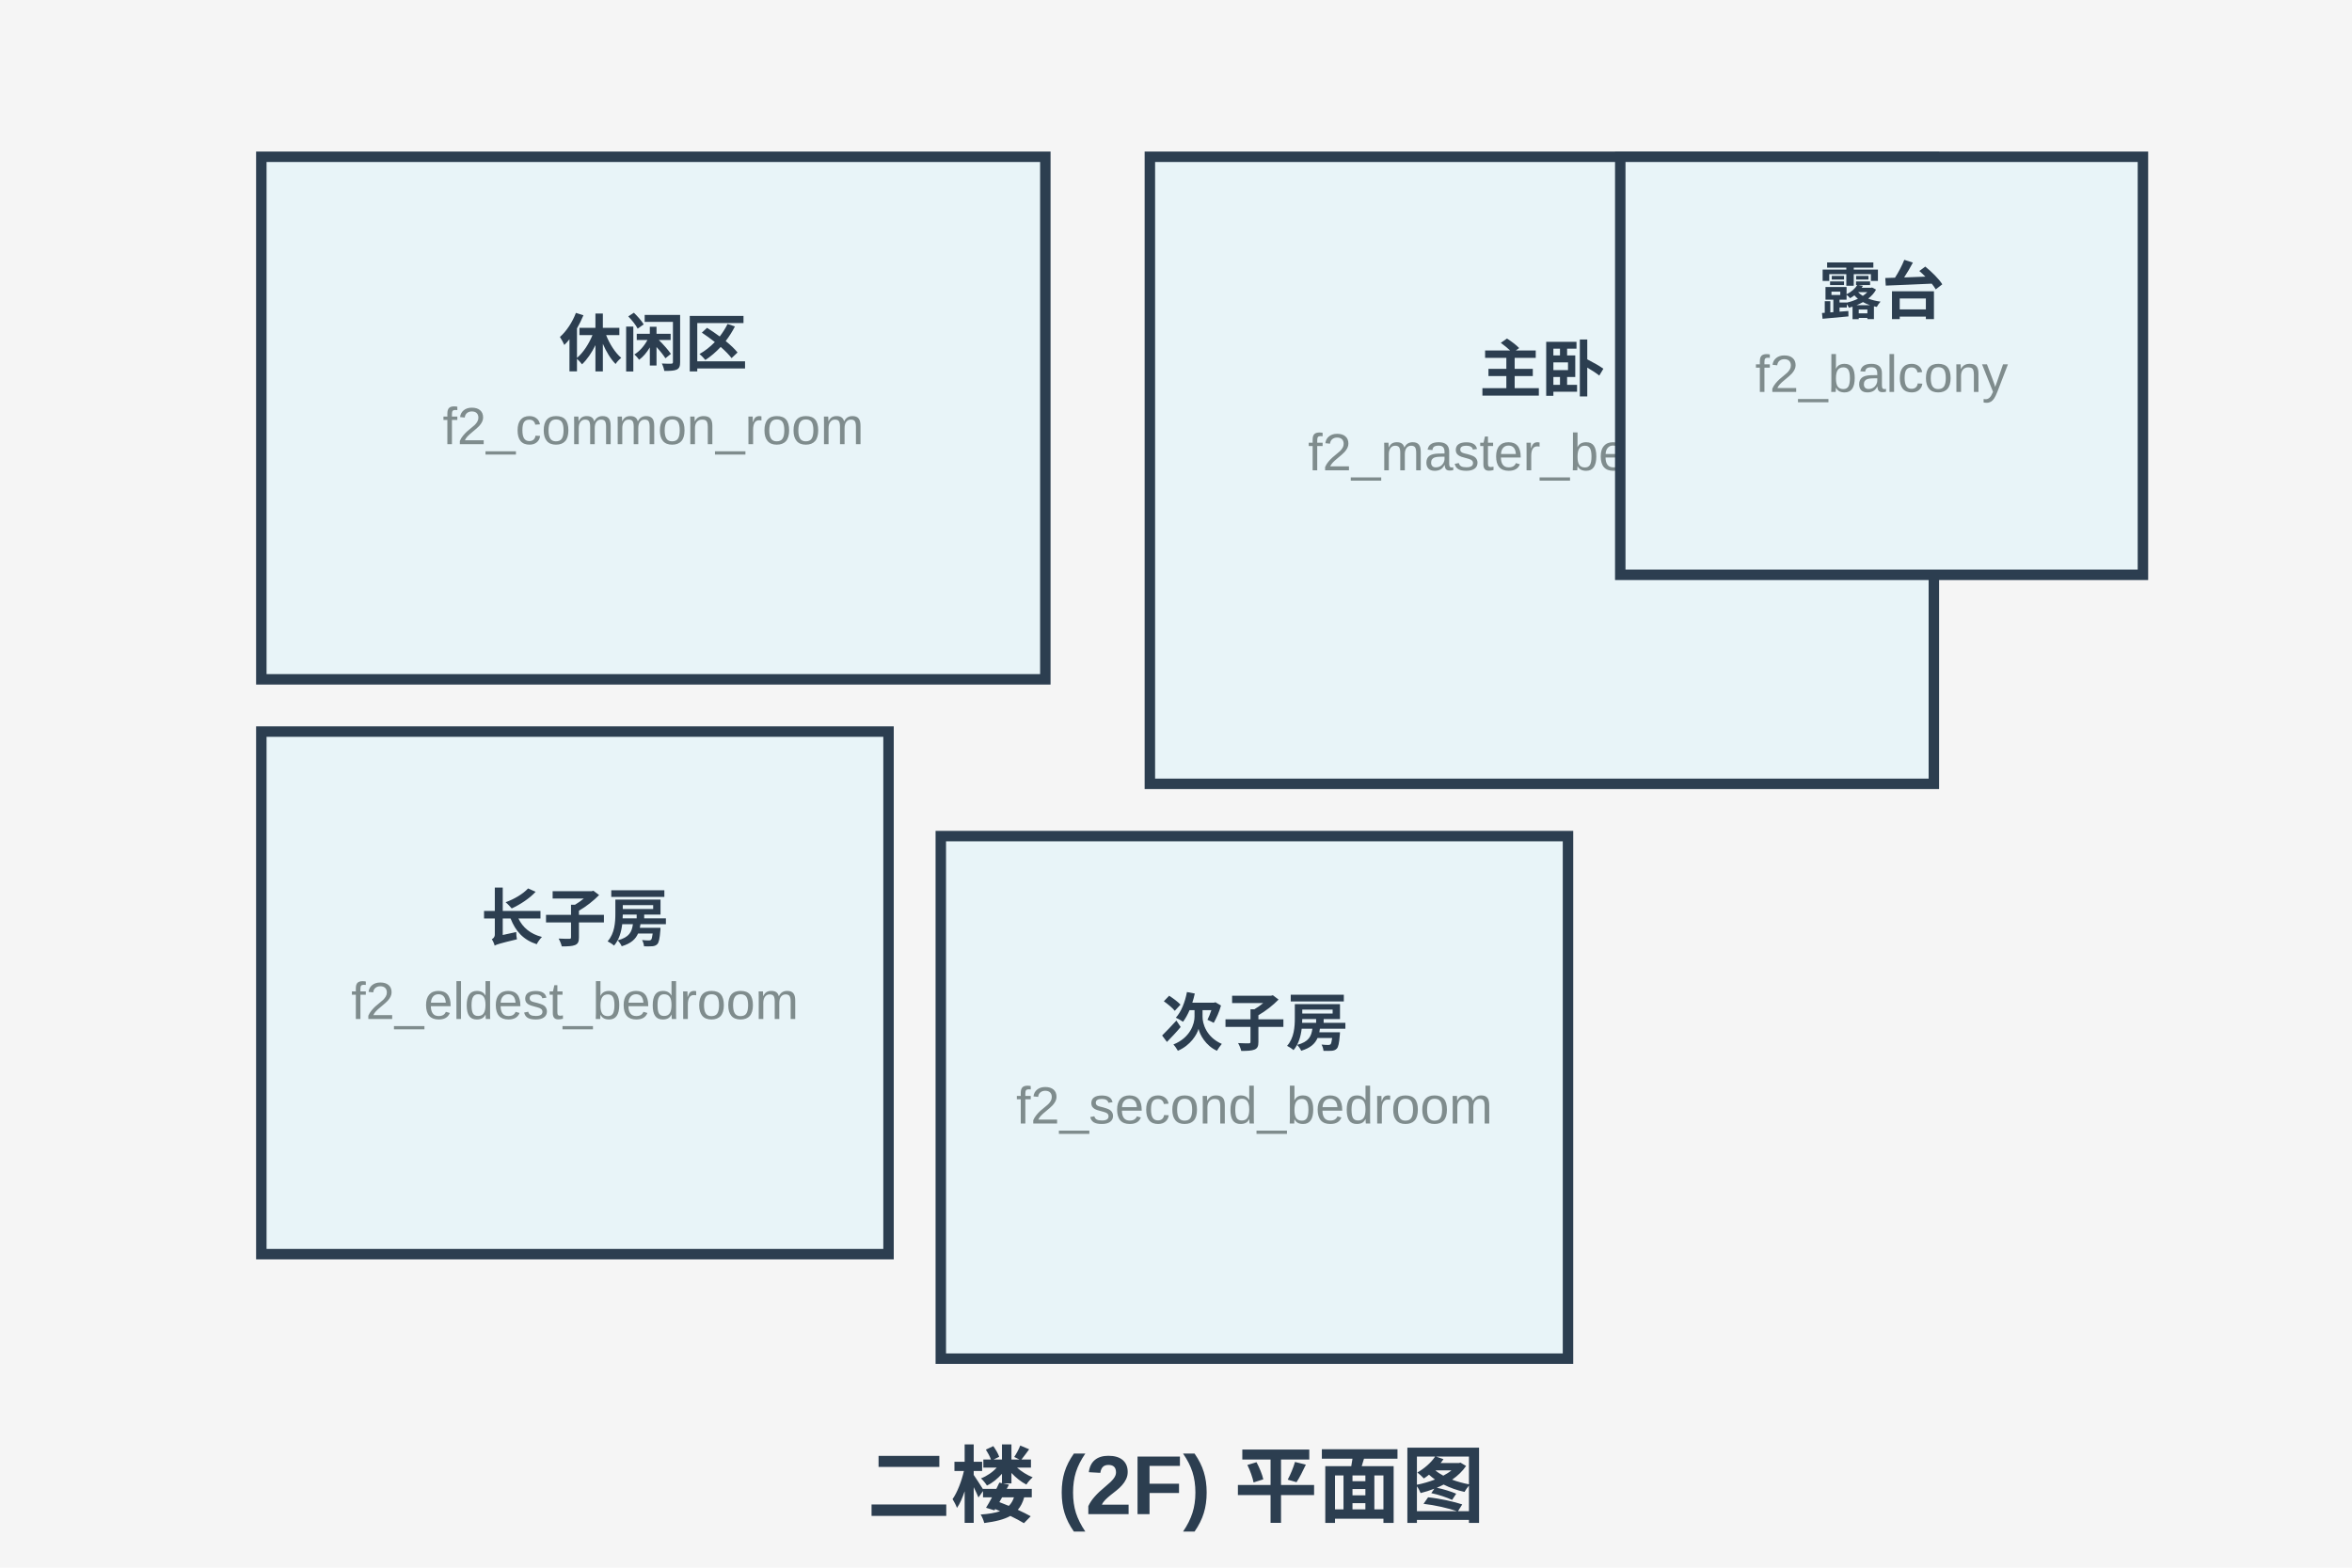
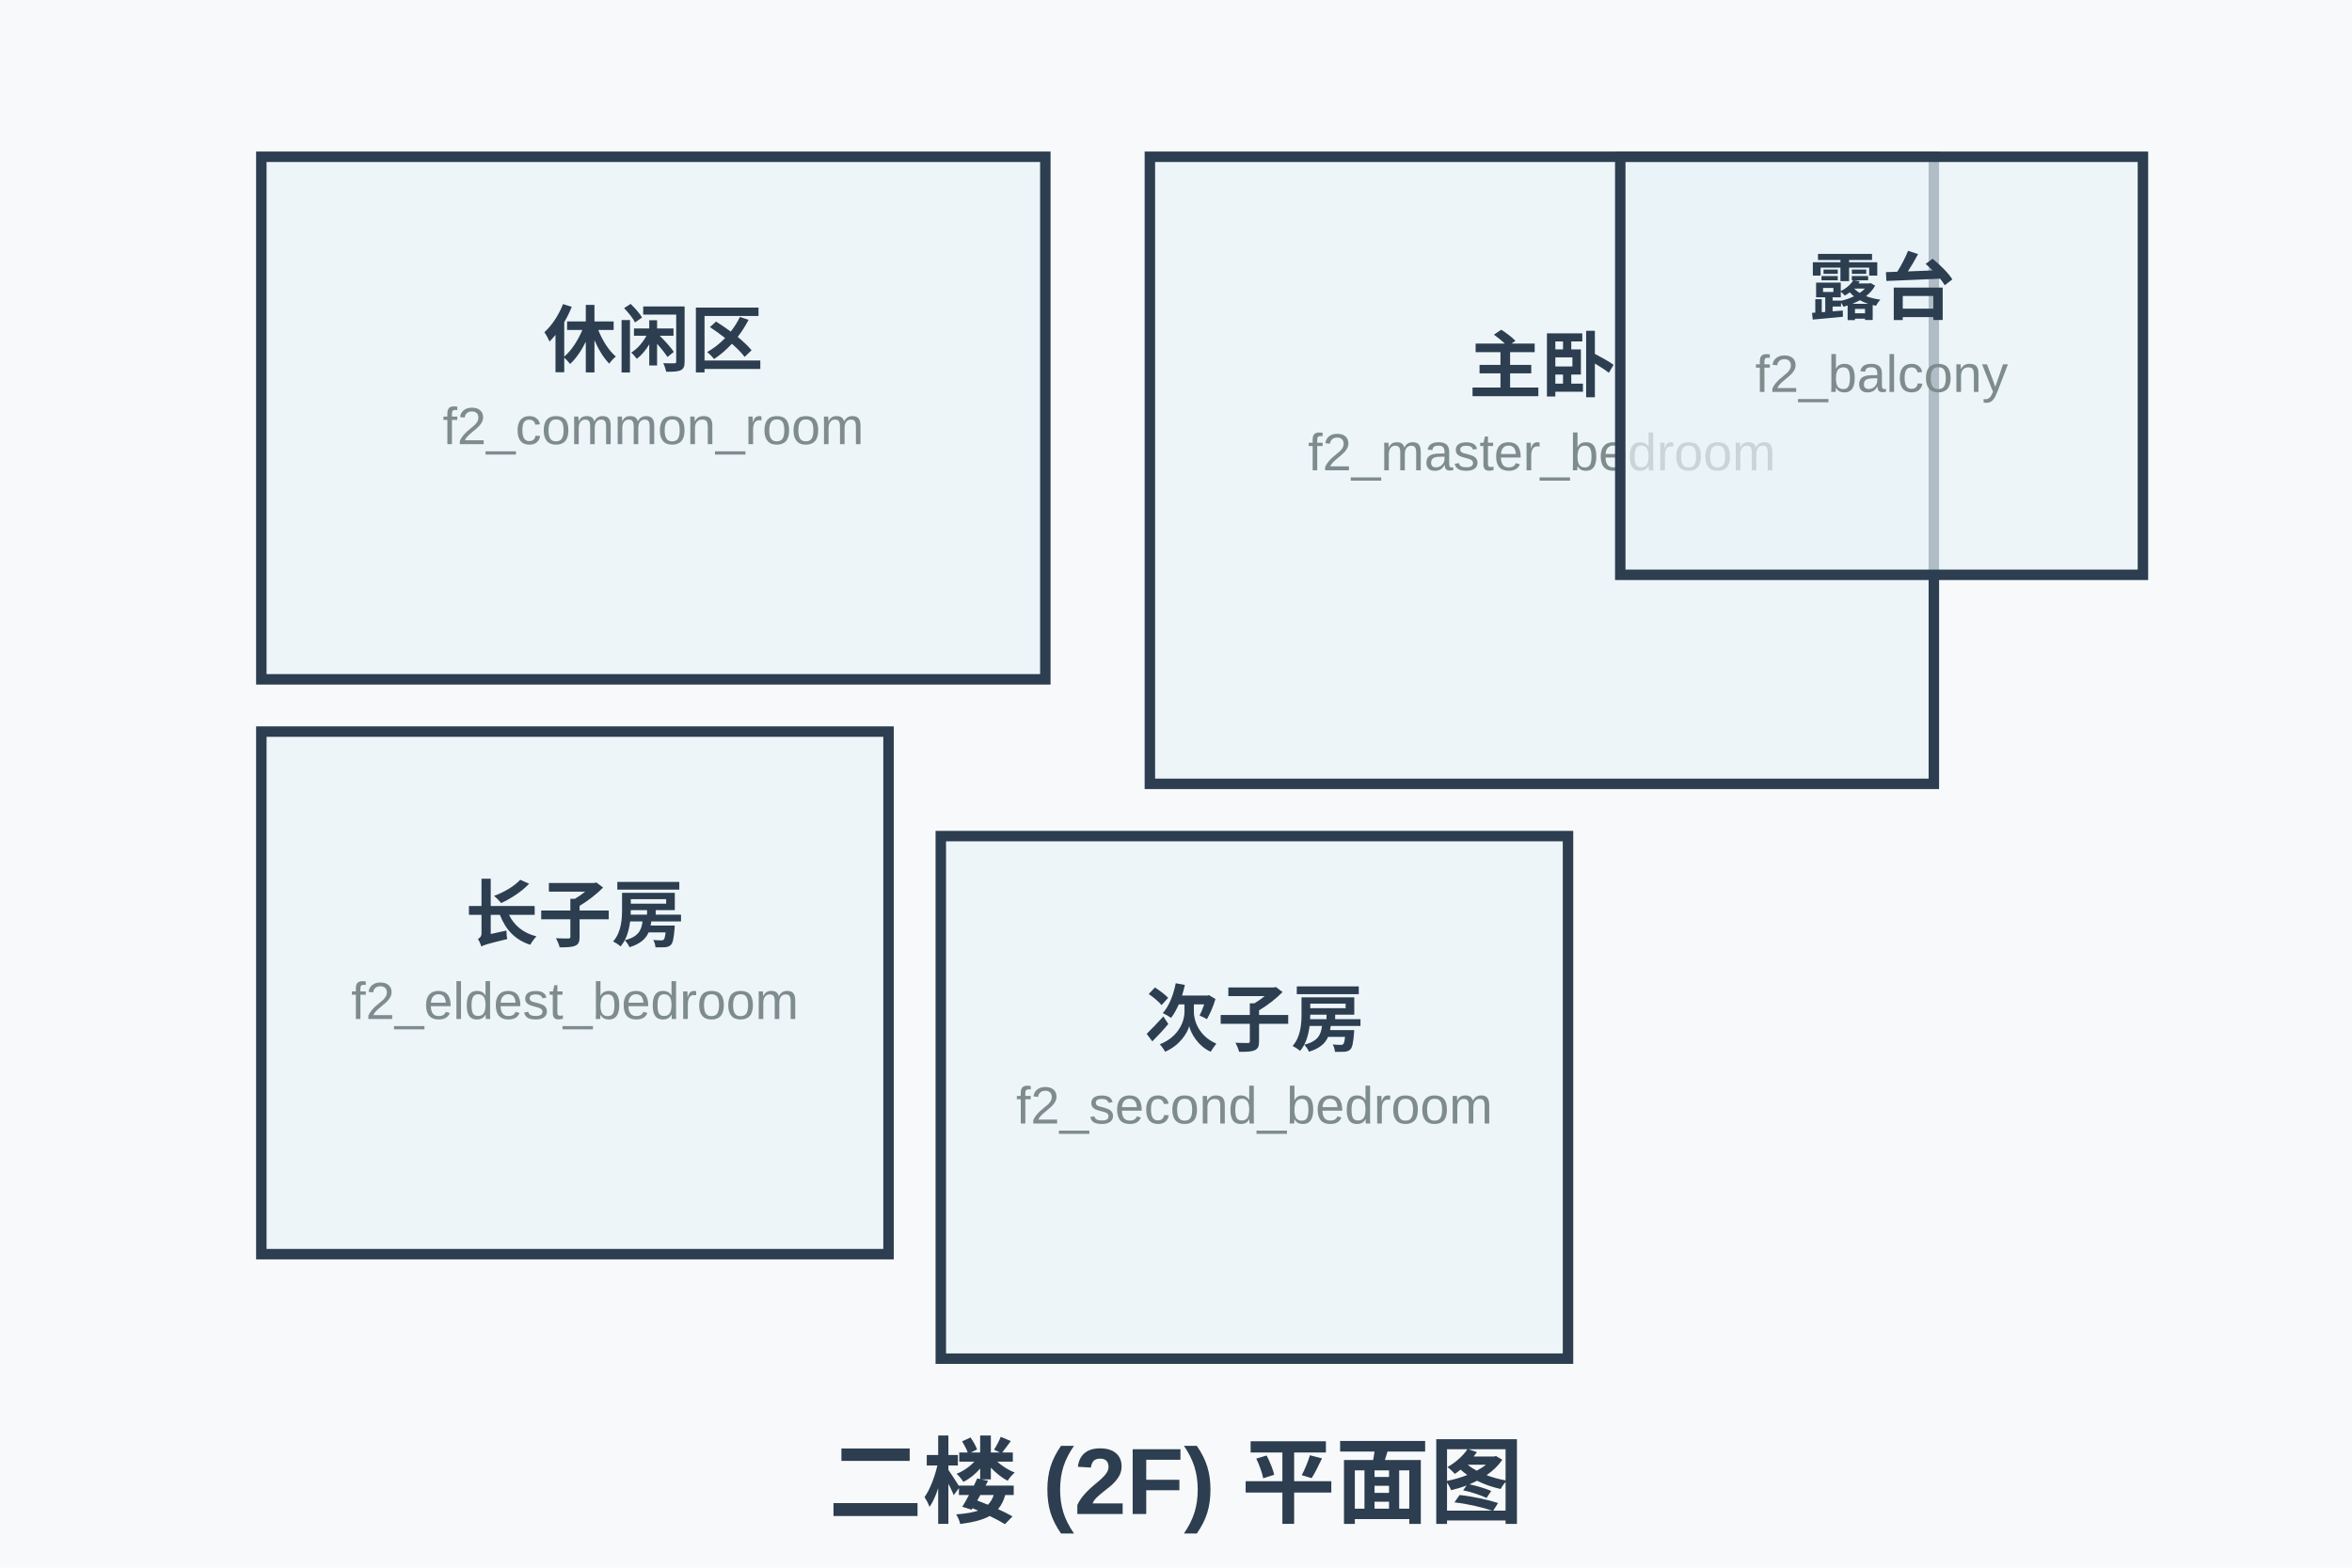
- <svg xmlns="http://www.w3.org/2000/svg" width="450" height="300">
+ <svg xmlns="http://www.w3.org/2000/svg" width="450" height="300" viewBox="0 0 450 300">
  <defs>
    <style>
-       .room { fill: #e8f4f8; stroke: #2c3e50; stroke-width: 2; }
-       .room-label { font-family: Arial, sans-serif; font-size: 12px; fill: #2c3e50; font-weight: bold; }
-       .room-id { font-family: Arial, sans-serif; font-size: 10px; fill: #7f8c8d; }
-       .wall { fill: #34495e; stroke: #2c3e50; stroke-width: 3; }
+       .floorplan-bg { fill: #f8f9fa; stroke: none; }
+       .room-area { fill: #e8f4f8; stroke: #2c3e50; stroke-width: 2; fill-opacity: 0.7; }
+       .room-area:hover { fill-opacity: 0.9; stroke-width: 3; }
+       .room-label { font-family: 'Arial', 'Microsoft YaHei', sans-serif; font-size: 14px; fill: #2c3e50; font-weight: bold; text-anchor: middle; }
+       .room-id { font-family: 'Arial', 'Courier New', monospace; font-size: 10px; fill: #7f8c8d; text-anchor: middle; }
+       .title { font-family: 'Arial', 'Microsoft YaHei', sans-serif; font-size: 18px; fill: #2c3e50; font-weight: bold; text-anchor: middle; }
    </style>
  </defs>
-   <rect width="450" height="300" fill="#f5f5f5" />
-   <rect x="50" y="30" width="150" height="100" class="room" fill="#fff2cc" />
-   <text x="125" y="70" text-anchor="middle" class="room-label">休闲区</text>
-   <text x="125" y="85" text-anchor="middle" class="room-id">f2_common_room</text>
-   <rect x="220" y="30" width="150" height="120" class="room" fill="#e1d5e7" />
-   <text x="295" y="75" text-anchor="middle" class="room-label">主卧</text>
-   <text x="295" y="90" text-anchor="middle" class="room-id">f2_master_bedroom</text>
-   <rect x="310" y="30" width="100" height="80" class="room" fill="#d5e8d4" />
-   <text x="360" y="60" text-anchor="middle" class="room-label">露台</text>
-   <text x="360" y="75" text-anchor="middle" class="room-id">f2_balcony</text>
-   <rect x="50" y="140" width="120" height="100" class="room" fill="#ffe6cc" />
-   <text x="110" y="180" text-anchor="middle" class="room-label">长子房</text>
-   <text x="110" y="195" text-anchor="middle" class="room-id">f2_eldest_bedroom</text>
-   <rect x="180" y="160" width="120" height="100" class="room" fill="#ffe6cc" />
-   <text x="240" y="200" text-anchor="middle" class="room-label">次子房</text>
-   <text x="240" y="215" text-anchor="middle" class="room-id">f2_second_bedroom</text>
-   <text x="225" y="290" text-anchor="middle" font-family="Arial, sans-serif" font-size="16" font-weight="bold" fill="#2c3e50">二楼 (2F) 平面图</text>
+   <rect class="floorplan-bg" width="450" height="300" />
+   <g id="f2_common_room" data-area-id="f2_common_room">
+     <rect class="room-area" x="50" y="30" width="150" height="100" fill="#fff2cc" />
+     <text class="room-label" x="125" y="70">休闲区</text>
+     <text class="room-id" x="125" y="85">f2_common_room</text>
+   </g>
+   <g id="f2_master_bedroom" data-area-id="f2_master_bedroom">
+     <rect class="room-area" x="220" y="30" width="150" height="120" fill="#e1d5e7" />
+     <text class="room-label" x="295" y="75">主卧</text>
+     <text class="room-id" x="295" y="90">f2_master_bedroom</text>
+   </g>
+   <g id="f2_balcony" data-area-id="f2_balcony">
+     <rect class="room-area" x="310" y="30" width="100" height="80" fill="#d5e8d4" />
+     <text class="room-label" x="360" y="60">露台</text>
+     <text class="room-id" x="360" y="75">f2_balcony</text>
+   </g>
+   <g id="f2_eldest_bedroom" data-area-id="f2_eldest_bedroom">
+     <rect class="room-area" x="50" y="140" width="120" height="100" fill="#ffe6cc" />
+     <text class="room-label" x="110" y="180">长子房</text>
+     <text class="room-id" x="110" y="195">f2_eldest_bedroom</text>
+   </g>
+   <g id="f2_second_bedroom" data-area-id="f2_second_bedroom">
+     <rect class="room-area" x="180" y="160" width="120" height="100" fill="#ffe6cc" />
+     <text class="room-label" x="240" y="200">次子房</text>
+     <text class="room-id" x="240" y="215">f2_second_bedroom</text>
+   </g>
+   <text class="title" x="225" y="290">二楼 (2F) 平面图</text>
</svg>
